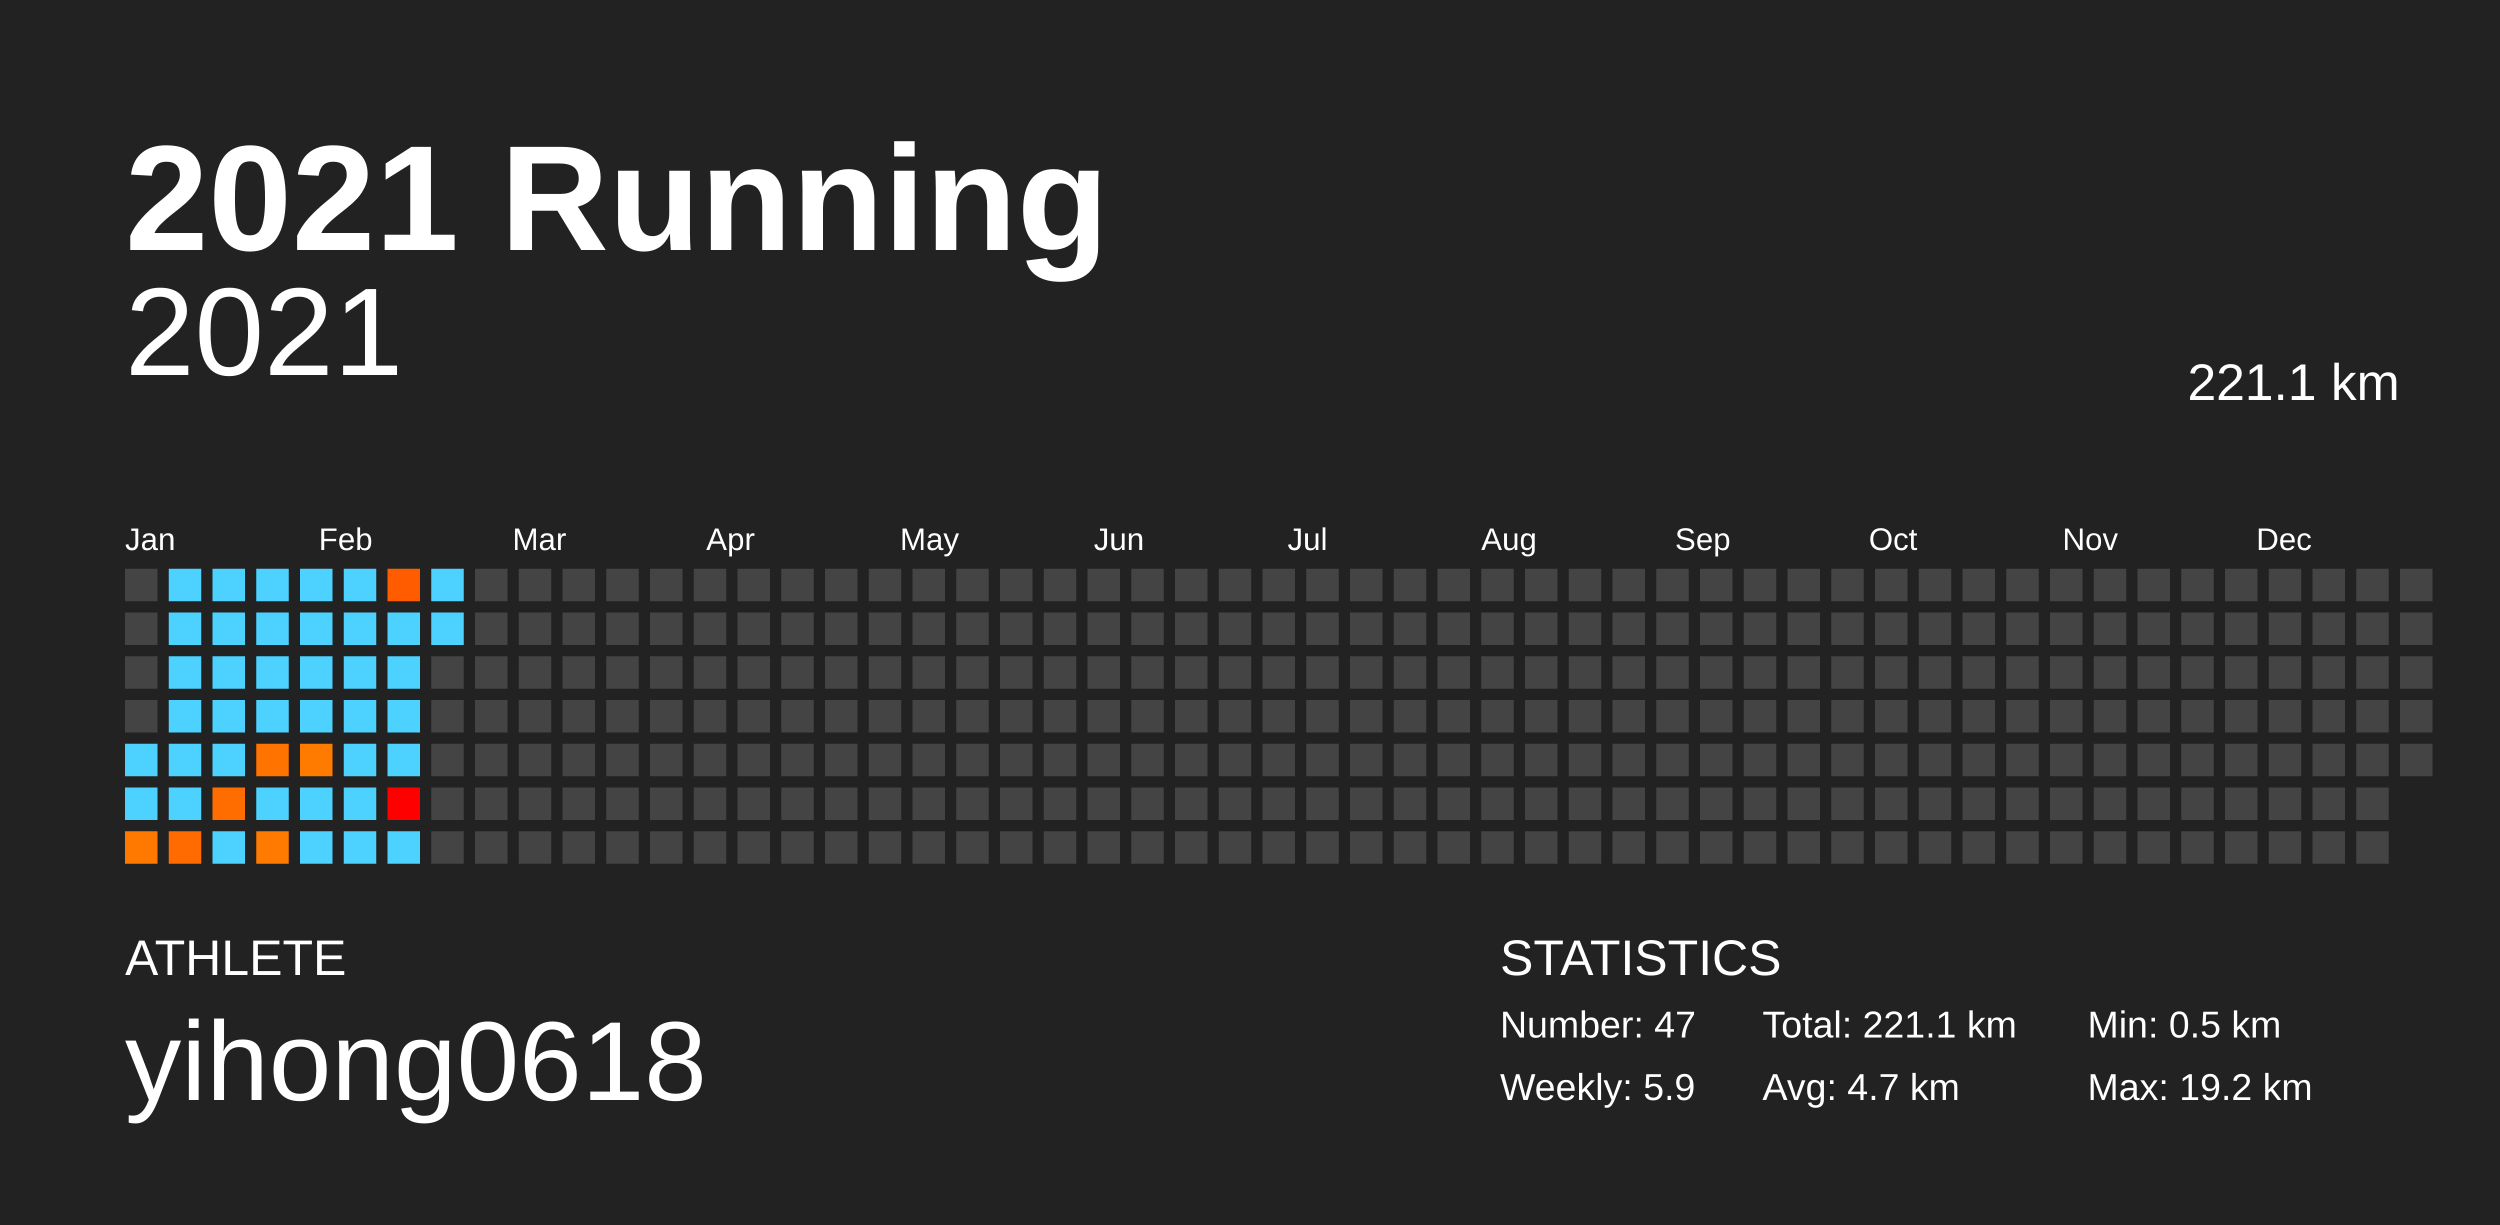
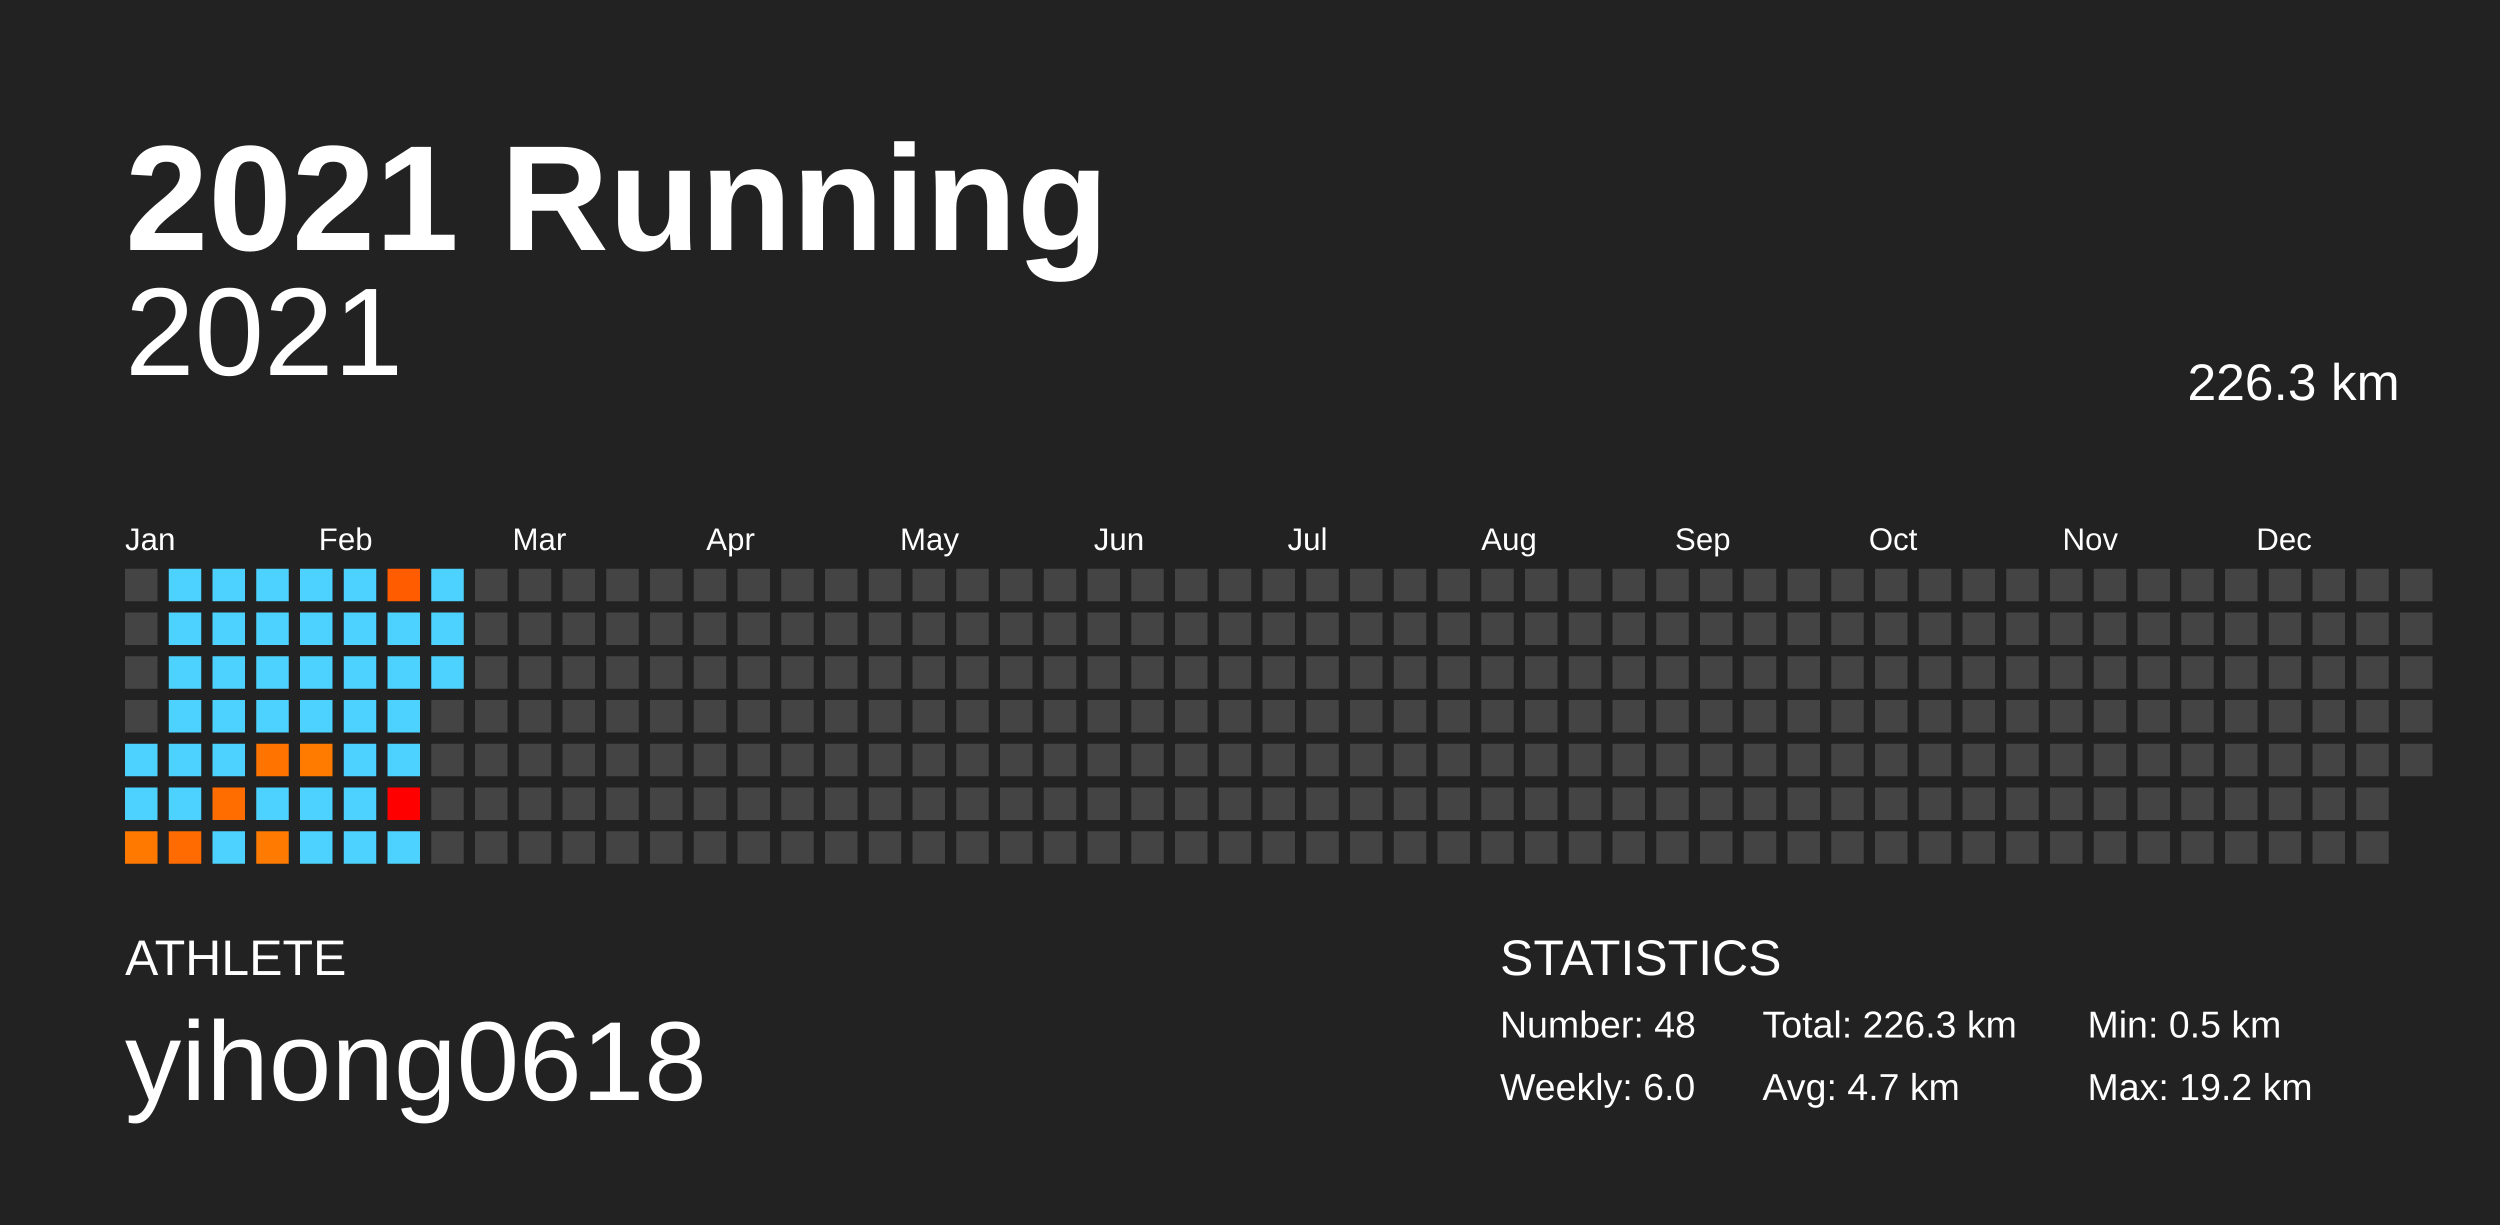
<svg xmlns="http://www.w3.org/2000/svg" baseProfile="full" height="98mm" version="1.1" viewBox="0,0,200,98" width="200mm">
  <defs />
  <rect fill="#222222" height="98" width="200" x="0" y="0" />
  <text fill="#FFFFFF" style="font-size:12px; font-family:Arial; font-weight:bold;" x="10" y="20">2021 Running</text>
  <text fill="#FFFFFF" style="font-size:4px; font-family:Arial" x="10" y="78">ATHLETE</text>
  <text fill="#FFFFFF" style="font-size:9px; font-family:Arial" x="10" y="88">yihong0618</text>
  <text fill="#FFFFFF" style="font-size:4px; font-family:Arial" x="120" y="78">STATISTICS</text>
-   <text fill="#FFFFFF" style="font-size:3px; font-family:Arial" x="120" y="83">Number: 47</text>
-   <text fill="#FFFFFF" style="font-size:3px; font-family:Arial" x="120" y="88">Weekly: 5.9</text>
-   <text fill="#FFFFFF" style="font-size:3px; font-family:Arial" x="141" y="83">Total: 221.1 km</text>
+   <text fill="#FFFFFF" style="font-size:3px; font-family:Arial" x="120" y="83">Number: 48</text>
+   <text fill="#FFFFFF" style="font-size:3px; font-family:Arial" x="120" y="88">Weekly: 6.0</text>
+   <text fill="#FFFFFF" style="font-size:3px; font-family:Arial" x="141" y="83">Total: 226.3 km</text>
  <text fill="#FFFFFF" style="font-size:3px; font-family:Arial" x="141" y="88">Avg: 4.7 km</text>
  <text fill="#FFFFFF" style="font-size:3px; font-family:Arial" x="167" y="83">Min: 0.5 km</text>
  <text fill="#FFFFFF" style="font-size:3px; font-family:Arial" x="167" y="88">Max: 19.2 km</text>
  <text alignment-baseline="hanging" fill="#FFFFFF" style="font-size:10.0px; font-family:Arial;" x="10" y="30">2021</text>
-   <text alignment-baseline="hanging" fill="#FFFFFF" style="font-size:4.125px; font-family:Arial;" x="175" y="32">221.1 km</text>
+   <text alignment-baseline="hanging" fill="#FFFFFF" style="font-size:4.125px; font-family:Arial;" x="175" y="32">226.3 km</text>
  <text fill="#FFFFFF" style="font-size:2.5px; font-family:Arial" x="10.0" y="44">Jan</text>
  <text fill="#FFFFFF" style="font-size:2.5px; font-family:Arial" x="25.5" y="44">Feb</text>
  <text fill="#FFFFFF" style="font-size:2.5px; font-family:Arial" x="41.0" y="44">Mar</text>
  <text fill="#FFFFFF" style="font-size:2.5px; font-family:Arial" x="56.5" y="44">Apr</text>
  <text fill="#FFFFFF" style="font-size:2.5px; font-family:Arial" x="72.0" y="44">May</text>
  <text fill="#FFFFFF" style="font-size:2.5px; font-family:Arial" x="87.5" y="44">Jun</text>
  <text fill="#FFFFFF" style="font-size:2.5px; font-family:Arial" x="103.0" y="44">Jul</text>
  <text fill="#FFFFFF" style="font-size:2.5px; font-family:Arial" x="118.5" y="44">Aug</text>
  <text fill="#FFFFFF" style="font-size:2.5px; font-family:Arial" x="134.0" y="44">Sep</text>
  <text fill="#FFFFFF" style="font-size:2.5px; font-family:Arial" x="149.5" y="44">Oct</text>
  <text fill="#FFFFFF" style="font-size:2.5px; font-family:Arial" x="165.0" y="44">Nov</text>
  <text fill="#FFFFFF" style="font-size:2.5px; font-family:Arial" x="180.5" y="44">Dec</text>
  <rect fill="#444444" height="2.6" width="2.6" x="10.0" y="45.5" />
  <rect fill="#444444" height="2.6" width="2.6" x="10.0" y="49.0" />
  <rect fill="#444444" height="2.6" width="2.6" x="10.0" y="52.5" />
  <rect fill="#444444" height="2.6" width="2.6" x="10.0" y="56.0" />
  <rect fill="#4dd2ff" height="2.6" width="2.6" x="10.0" y="59.5" />
  <rect fill="#4dd2ff" height="2.6" width="2.6" x="10.0" y="63.0" />
  <rect fill="#ff7900" height="2.6" width="2.6" x="10.0" y="66.5" />
  <rect fill="#4dd2ff" height="2.6" width="2.6" x="13.5" y="45.5" />
  <rect fill="#4dd2ff" height="2.6" width="2.6" x="13.5" y="49.0" />
  <rect fill="#4dd2ff" height="2.6" width="2.6" x="13.5" y="52.5" />
  <rect fill="#4dd2ff" height="2.6" width="2.6" x="13.5" y="56.0" />
  <rect fill="#4dd2ff" height="2.6" width="2.6" x="13.5" y="59.5" />
  <rect fill="#4dd2ff" height="2.6" width="2.6" x="13.5" y="63.0" />
  <rect fill="#ff6b00" height="2.6" width="2.6" x="13.5" y="66.5" />
  <rect fill="#4dd2ff" height="2.6" width="2.6" x="17.0" y="45.5" />
  <rect fill="#4dd2ff" height="2.6" width="2.6" x="17.0" y="49.0" />
  <rect fill="#4dd2ff" height="2.6" width="2.6" x="17.0" y="52.5" />
  <rect fill="#4dd2ff" height="2.6" width="2.6" x="17.0" y="56.0" />
  <rect fill="#4dd2ff" height="2.6" width="2.6" x="17.0" y="59.5" />
  <rect fill="#ff6d00" height="2.6" width="2.6" x="17.0" y="63.0" />
  <rect fill="#4dd2ff" height="2.6" width="2.6" x="17.0" y="66.5" />
  <rect fill="#4dd2ff" height="2.6" width="2.6" x="20.5" y="45.5" />
  <rect fill="#4dd2ff" height="2.6" width="2.6" x="20.5" y="49.0" />
  <rect fill="#4dd2ff" height="2.6" width="2.6" x="20.5" y="52.5" />
  <rect fill="#4dd2ff" height="2.6" width="2.6" x="20.5" y="56.0" />
  <rect fill="#ff7300" height="2.6" width="2.6" x="20.5" y="59.5" />
  <rect fill="#4dd2ff" height="2.6" width="2.6" x="20.5" y="63.0" />
  <rect fill="#ff7a00" height="2.6" width="2.6" x="20.5" y="66.5" />
  <rect fill="#4dd2ff" height="2.6" width="2.6" x="24.0" y="45.5" />
  <rect fill="#4dd2ff" height="2.6" width="2.6" x="24.0" y="49.0" />
  <rect fill="#4dd2ff" height="2.6" width="2.6" x="24.0" y="52.5" />
  <rect fill="#4dd2ff" height="2.6" width="2.6" x="24.0" y="56.0" />
  <rect fill="#ff7b00" height="2.6" width="2.6" x="24.0" y="59.5" />
  <rect fill="#4dd2ff" height="2.6" width="2.6" x="24.0" y="63.0" />
  <rect fill="#4dd2ff" height="2.6" width="2.6" x="24.0" y="66.5" />
  <rect fill="#4dd2ff" height="2.6" width="2.6" x="27.5" y="45.5" />
  <rect fill="#4dd2ff" height="2.6" width="2.6" x="27.5" y="49.0" />
  <rect fill="#4dd2ff" height="2.6" width="2.6" x="27.5" y="52.5" />
  <rect fill="#4dd2ff" height="2.6" width="2.6" x="27.5" y="56.0" />
  <rect fill="#4dd2ff" height="2.6" width="2.6" x="27.5" y="59.5" />
  <rect fill="#4dd2ff" height="2.6" width="2.6" x="27.5" y="63.0" />
  <rect fill="#4dd2ff" height="2.6" width="2.6" x="27.5" y="66.5" />
  <rect fill="#ff5c00" height="2.6" width="2.6" x="31.0" y="45.5" />
  <rect fill="#4dd2ff" height="2.6" width="2.6" x="31.0" y="49.0" />
  <rect fill="#4dd2ff" height="2.6" width="2.6" x="31.0" y="52.5" />
  <rect fill="#4dd2ff" height="2.6" width="2.6" x="31.0" y="56.0" />
  <rect fill="#4dd2ff" height="2.6" width="2.6" x="31.0" y="59.5" />
  <rect fill="#ff0000" height="2.6" width="2.6" x="31.0" y="63.0" />
  <rect fill="#4dd2ff" height="2.6" width="2.6" x="31.0" y="66.5" />
  <rect fill="#4dd2ff" height="2.6" width="2.6" x="34.5" y="45.5" />
  <rect fill="#4dd2ff" height="2.6" width="2.6" x="34.5" y="49.0" />
-   <rect fill="#444444" height="2.6" width="2.6" x="34.5" y="52.5" />
+   <rect fill="#4dd2ff" height="2.6" width="2.6" x="34.5" y="52.5" />
  <rect fill="#444444" height="2.6" width="2.6" x="34.5" y="56.0" />
  <rect fill="#444444" height="2.6" width="2.6" x="34.5" y="59.5" />
  <rect fill="#444444" height="2.6" width="2.6" x="34.5" y="63.0" />
  <rect fill="#444444" height="2.6" width="2.6" x="34.5" y="66.5" />
  <rect fill="#444444" height="2.6" width="2.6" x="38.0" y="45.5" />
  <rect fill="#444444" height="2.6" width="2.6" x="38.0" y="49.0" />
  <rect fill="#444444" height="2.6" width="2.6" x="38.0" y="52.5" />
  <rect fill="#444444" height="2.6" width="2.6" x="38.0" y="56.0" />
  <rect fill="#444444" height="2.6" width="2.6" x="38.0" y="59.5" />
  <rect fill="#444444" height="2.6" width="2.6" x="38.0" y="63.0" />
  <rect fill="#444444" height="2.6" width="2.6" x="38.0" y="66.5" />
  <rect fill="#444444" height="2.6" width="2.6" x="41.5" y="45.5" />
  <rect fill="#444444" height="2.6" width="2.6" x="41.5" y="49.0" />
  <rect fill="#444444" height="2.6" width="2.6" x="41.5" y="52.5" />
  <rect fill="#444444" height="2.6" width="2.6" x="41.5" y="56.0" />
  <rect fill="#444444" height="2.6" width="2.6" x="41.5" y="59.5" />
  <rect fill="#444444" height="2.6" width="2.6" x="41.5" y="63.0" />
  <rect fill="#444444" height="2.6" width="2.6" x="41.5" y="66.5" />
  <rect fill="#444444" height="2.6" width="2.6" x="45.0" y="45.5" />
  <rect fill="#444444" height="2.6" width="2.6" x="45.0" y="49.0" />
  <rect fill="#444444" height="2.6" width="2.6" x="45.0" y="52.5" />
  <rect fill="#444444" height="2.6" width="2.6" x="45.0" y="56.0" />
  <rect fill="#444444" height="2.6" width="2.6" x="45.0" y="59.5" />
  <rect fill="#444444" height="2.6" width="2.6" x="45.0" y="63.0" />
  <rect fill="#444444" height="2.6" width="2.6" x="45.0" y="66.5" />
  <rect fill="#444444" height="2.6" width="2.6" x="48.5" y="45.5" />
  <rect fill="#444444" height="2.6" width="2.6" x="48.5" y="49.0" />
  <rect fill="#444444" height="2.6" width="2.6" x="48.5" y="52.5" />
  <rect fill="#444444" height="2.6" width="2.6" x="48.5" y="56.0" />
  <rect fill="#444444" height="2.6" width="2.6" x="48.5" y="59.5" />
  <rect fill="#444444" height="2.6" width="2.6" x="48.5" y="63.0" />
  <rect fill="#444444" height="2.6" width="2.6" x="48.5" y="66.5" />
  <rect fill="#444444" height="2.6" width="2.6" x="52.0" y="45.5" />
  <rect fill="#444444" height="2.6" width="2.6" x="52.0" y="49.0" />
  <rect fill="#444444" height="2.6" width="2.6" x="52.0" y="52.5" />
  <rect fill="#444444" height="2.6" width="2.6" x="52.0" y="56.0" />
  <rect fill="#444444" height="2.6" width="2.6" x="52.0" y="59.5" />
  <rect fill="#444444" height="2.6" width="2.6" x="52.0" y="63.0" />
  <rect fill="#444444" height="2.6" width="2.6" x="52.0" y="66.5" />
  <rect fill="#444444" height="2.6" width="2.6" x="55.5" y="45.5" />
  <rect fill="#444444" height="2.6" width="2.6" x="55.5" y="49.0" />
  <rect fill="#444444" height="2.6" width="2.6" x="55.5" y="52.5" />
  <rect fill="#444444" height="2.6" width="2.6" x="55.5" y="56.0" />
  <rect fill="#444444" height="2.6" width="2.6" x="55.5" y="59.5" />
  <rect fill="#444444" height="2.6" width="2.6" x="55.5" y="63.0" />
  <rect fill="#444444" height="2.6" width="2.6" x="55.5" y="66.5" />
  <rect fill="#444444" height="2.6" width="2.6" x="59.0" y="45.5" />
  <rect fill="#444444" height="2.6" width="2.6" x="59.0" y="49.0" />
  <rect fill="#444444" height="2.6" width="2.6" x="59.0" y="52.5" />
  <rect fill="#444444" height="2.6" width="2.6" x="59.0" y="56.0" />
  <rect fill="#444444" height="2.6" width="2.6" x="59.0" y="59.5" />
  <rect fill="#444444" height="2.6" width="2.6" x="59.0" y="63.0" />
  <rect fill="#444444" height="2.6" width="2.6" x="59.0" y="66.5" />
  <rect fill="#444444" height="2.6" width="2.6" x="62.5" y="45.5" />
  <rect fill="#444444" height="2.6" width="2.6" x="62.5" y="49.0" />
  <rect fill="#444444" height="2.6" width="2.6" x="62.5" y="52.5" />
  <rect fill="#444444" height="2.6" width="2.6" x="62.5" y="56.0" />
  <rect fill="#444444" height="2.6" width="2.6" x="62.5" y="59.5" />
  <rect fill="#444444" height="2.6" width="2.6" x="62.5" y="63.0" />
  <rect fill="#444444" height="2.6" width="2.6" x="62.5" y="66.5" />
  <rect fill="#444444" height="2.6" width="2.6" x="66.0" y="45.5" />
  <rect fill="#444444" height="2.6" width="2.6" x="66.0" y="49.0" />
  <rect fill="#444444" height="2.6" width="2.6" x="66.0" y="52.5" />
  <rect fill="#444444" height="2.6" width="2.6" x="66.0" y="56.0" />
  <rect fill="#444444" height="2.6" width="2.6" x="66.0" y="59.5" />
  <rect fill="#444444" height="2.6" width="2.6" x="66.0" y="63.0" />
  <rect fill="#444444" height="2.6" width="2.6" x="66.0" y="66.5" />
  <rect fill="#444444" height="2.6" width="2.6" x="69.5" y="45.5" />
  <rect fill="#444444" height="2.6" width="2.6" x="69.5" y="49.0" />
  <rect fill="#444444" height="2.6" width="2.6" x="69.5" y="52.5" />
  <rect fill="#444444" height="2.6" width="2.6" x="69.5" y="56.0" />
  <rect fill="#444444" height="2.6" width="2.6" x="69.5" y="59.5" />
  <rect fill="#444444" height="2.6" width="2.6" x="69.5" y="63.0" />
  <rect fill="#444444" height="2.6" width="2.6" x="69.5" y="66.5" />
  <rect fill="#444444" height="2.6" width="2.6" x="73.0" y="45.5" />
  <rect fill="#444444" height="2.6" width="2.6" x="73.0" y="49.0" />
  <rect fill="#444444" height="2.6" width="2.6" x="73.0" y="52.5" />
  <rect fill="#444444" height="2.6" width="2.6" x="73.0" y="56.0" />
  <rect fill="#444444" height="2.6" width="2.6" x="73.0" y="59.5" />
  <rect fill="#444444" height="2.6" width="2.6" x="73.0" y="63.0" />
  <rect fill="#444444" height="2.6" width="2.6" x="73.0" y="66.5" />
  <rect fill="#444444" height="2.6" width="2.6" x="76.5" y="45.5" />
  <rect fill="#444444" height="2.6" width="2.6" x="76.5" y="49.0" />
  <rect fill="#444444" height="2.6" width="2.6" x="76.5" y="52.5" />
  <rect fill="#444444" height="2.6" width="2.6" x="76.5" y="56.0" />
  <rect fill="#444444" height="2.6" width="2.6" x="76.5" y="59.5" />
  <rect fill="#444444" height="2.6" width="2.6" x="76.5" y="63.0" />
  <rect fill="#444444" height="2.6" width="2.6" x="76.5" y="66.5" />
  <rect fill="#444444" height="2.6" width="2.6" x="80.0" y="45.5" />
  <rect fill="#444444" height="2.6" width="2.6" x="80.0" y="49.0" />
  <rect fill="#444444" height="2.6" width="2.6" x="80.0" y="52.5" />
  <rect fill="#444444" height="2.6" width="2.6" x="80.0" y="56.0" />
  <rect fill="#444444" height="2.6" width="2.6" x="80.0" y="59.5" />
  <rect fill="#444444" height="2.6" width="2.6" x="80.0" y="63.0" />
  <rect fill="#444444" height="2.6" width="2.6" x="80.0" y="66.5" />
  <rect fill="#444444" height="2.6" width="2.6" x="83.5" y="45.5" />
  <rect fill="#444444" height="2.6" width="2.6" x="83.5" y="49.0" />
  <rect fill="#444444" height="2.6" width="2.6" x="83.5" y="52.5" />
  <rect fill="#444444" height="2.6" width="2.6" x="83.5" y="56.0" />
  <rect fill="#444444" height="2.6" width="2.6" x="83.5" y="59.5" />
  <rect fill="#444444" height="2.6" width="2.6" x="83.5" y="63.0" />
  <rect fill="#444444" height="2.6" width="2.6" x="83.5" y="66.5" />
  <rect fill="#444444" height="2.6" width="2.6" x="87.0" y="45.5" />
  <rect fill="#444444" height="2.6" width="2.6" x="87.0" y="49.0" />
  <rect fill="#444444" height="2.6" width="2.6" x="87.0" y="52.5" />
  <rect fill="#444444" height="2.6" width="2.6" x="87.0" y="56.0" />
  <rect fill="#444444" height="2.6" width="2.6" x="87.0" y="59.5" />
  <rect fill="#444444" height="2.6" width="2.6" x="87.0" y="63.0" />
  <rect fill="#444444" height="2.6" width="2.6" x="87.0" y="66.5" />
  <rect fill="#444444" height="2.6" width="2.6" x="90.5" y="45.5" />
  <rect fill="#444444" height="2.6" width="2.6" x="90.5" y="49.0" />
  <rect fill="#444444" height="2.6" width="2.6" x="90.5" y="52.5" />
  <rect fill="#444444" height="2.6" width="2.6" x="90.5" y="56.0" />
  <rect fill="#444444" height="2.6" width="2.6" x="90.5" y="59.5" />
  <rect fill="#444444" height="2.6" width="2.6" x="90.5" y="63.0" />
  <rect fill="#444444" height="2.6" width="2.6" x="90.5" y="66.5" />
  <rect fill="#444444" height="2.6" width="2.6" x="94.0" y="45.5" />
  <rect fill="#444444" height="2.6" width="2.6" x="94.0" y="49.0" />
  <rect fill="#444444" height="2.6" width="2.6" x="94.0" y="52.5" />
  <rect fill="#444444" height="2.6" width="2.6" x="94.0" y="56.0" />
  <rect fill="#444444" height="2.6" width="2.6" x="94.0" y="59.5" />
  <rect fill="#444444" height="2.6" width="2.6" x="94.0" y="63.0" />
  <rect fill="#444444" height="2.6" width="2.6" x="94.0" y="66.5" />
  <rect fill="#444444" height="2.6" width="2.6" x="97.5" y="45.5" />
  <rect fill="#444444" height="2.6" width="2.6" x="97.5" y="49.0" />
  <rect fill="#444444" height="2.6" width="2.6" x="97.5" y="52.5" />
  <rect fill="#444444" height="2.6" width="2.6" x="97.5" y="56.0" />
  <rect fill="#444444" height="2.6" width="2.6" x="97.5" y="59.5" />
  <rect fill="#444444" height="2.6" width="2.6" x="97.5" y="63.0" />
  <rect fill="#444444" height="2.6" width="2.6" x="97.5" y="66.5" />
  <rect fill="#444444" height="2.6" width="2.6" x="101.0" y="45.5" />
  <rect fill="#444444" height="2.6" width="2.6" x="101.0" y="49.0" />
  <rect fill="#444444" height="2.6" width="2.6" x="101.0" y="52.5" />
  <rect fill="#444444" height="2.6" width="2.6" x="101.0" y="56.0" />
  <rect fill="#444444" height="2.6" width="2.6" x="101.0" y="59.5" />
  <rect fill="#444444" height="2.6" width="2.6" x="101.0" y="63.0" />
  <rect fill="#444444" height="2.6" width="2.6" x="101.0" y="66.5" />
  <rect fill="#444444" height="2.6" width="2.6" x="104.5" y="45.5" />
  <rect fill="#444444" height="2.6" width="2.6" x="104.5" y="49.0" />
  <rect fill="#444444" height="2.6" width="2.6" x="104.5" y="52.5" />
  <rect fill="#444444" height="2.6" width="2.6" x="104.5" y="56.0" />
  <rect fill="#444444" height="2.6" width="2.6" x="104.5" y="59.5" />
  <rect fill="#444444" height="2.6" width="2.6" x="104.5" y="63.0" />
  <rect fill="#444444" height="2.6" width="2.6" x="104.5" y="66.5" />
  <rect fill="#444444" height="2.6" width="2.6" x="108.0" y="45.5" />
  <rect fill="#444444" height="2.6" width="2.6" x="108.0" y="49.0" />
  <rect fill="#444444" height="2.6" width="2.6" x="108.0" y="52.5" />
  <rect fill="#444444" height="2.6" width="2.6" x="108.0" y="56.0" />
  <rect fill="#444444" height="2.6" width="2.6" x="108.0" y="59.5" />
  <rect fill="#444444" height="2.6" width="2.6" x="108.0" y="63.0" />
  <rect fill="#444444" height="2.6" width="2.6" x="108.0" y="66.5" />
  <rect fill="#444444" height="2.6" width="2.6" x="111.5" y="45.5" />
  <rect fill="#444444" height="2.6" width="2.6" x="111.5" y="49.0" />
  <rect fill="#444444" height="2.6" width="2.6" x="111.5" y="52.5" />
  <rect fill="#444444" height="2.6" width="2.6" x="111.5" y="56.0" />
  <rect fill="#444444" height="2.6" width="2.6" x="111.5" y="59.5" />
  <rect fill="#444444" height="2.6" width="2.6" x="111.5" y="63.0" />
  <rect fill="#444444" height="2.6" width="2.6" x="111.5" y="66.5" />
  <rect fill="#444444" height="2.6" width="2.6" x="115.0" y="45.5" />
  <rect fill="#444444" height="2.6" width="2.6" x="115.0" y="49.0" />
  <rect fill="#444444" height="2.6" width="2.6" x="115.0" y="52.5" />
  <rect fill="#444444" height="2.6" width="2.6" x="115.0" y="56.0" />
  <rect fill="#444444" height="2.6" width="2.6" x="115.0" y="59.5" />
  <rect fill="#444444" height="2.6" width="2.6" x="115.0" y="63.0" />
  <rect fill="#444444" height="2.6" width="2.6" x="115.0" y="66.5" />
  <rect fill="#444444" height="2.6" width="2.6" x="118.5" y="45.5" />
  <rect fill="#444444" height="2.6" width="2.6" x="118.5" y="49.0" />
  <rect fill="#444444" height="2.6" width="2.6" x="118.5" y="52.5" />
  <rect fill="#444444" height="2.6" width="2.6" x="118.5" y="56.0" />
  <rect fill="#444444" height="2.6" width="2.6" x="118.5" y="59.5" />
  <rect fill="#444444" height="2.6" width="2.6" x="118.5" y="63.0" />
  <rect fill="#444444" height="2.6" width="2.6" x="118.5" y="66.5" />
  <rect fill="#444444" height="2.6" width="2.6" x="122.0" y="45.5" />
  <rect fill="#444444" height="2.6" width="2.6" x="122.0" y="49.0" />
  <rect fill="#444444" height="2.6" width="2.6" x="122.0" y="52.5" />
  <rect fill="#444444" height="2.6" width="2.6" x="122.0" y="56.0" />
  <rect fill="#444444" height="2.6" width="2.6" x="122.0" y="59.5" />
  <rect fill="#444444" height="2.6" width="2.6" x="122.0" y="63.0" />
  <rect fill="#444444" height="2.6" width="2.6" x="122.0" y="66.5" />
  <rect fill="#444444" height="2.6" width="2.6" x="125.5" y="45.5" />
  <rect fill="#444444" height="2.6" width="2.6" x="125.5" y="49.0" />
  <rect fill="#444444" height="2.6" width="2.6" x="125.5" y="52.5" />
  <rect fill="#444444" height="2.6" width="2.6" x="125.5" y="56.0" />
  <rect fill="#444444" height="2.6" width="2.6" x="125.5" y="59.5" />
  <rect fill="#444444" height="2.6" width="2.6" x="125.5" y="63.0" />
  <rect fill="#444444" height="2.6" width="2.6" x="125.5" y="66.5" />
  <rect fill="#444444" height="2.6" width="2.6" x="129.0" y="45.5" />
  <rect fill="#444444" height="2.6" width="2.6" x="129.0" y="49.0" />
  <rect fill="#444444" height="2.6" width="2.6" x="129.0" y="52.5" />
  <rect fill="#444444" height="2.6" width="2.6" x="129.0" y="56.0" />
  <rect fill="#444444" height="2.6" width="2.6" x="129.0" y="59.5" />
  <rect fill="#444444" height="2.6" width="2.6" x="129.0" y="63.0" />
  <rect fill="#444444" height="2.6" width="2.6" x="129.0" y="66.5" />
  <rect fill="#444444" height="2.6" width="2.6" x="132.5" y="45.5" />
  <rect fill="#444444" height="2.6" width="2.6" x="132.5" y="49.0" />
  <rect fill="#444444" height="2.6" width="2.6" x="132.5" y="52.5" />
  <rect fill="#444444" height="2.6" width="2.6" x="132.5" y="56.0" />
  <rect fill="#444444" height="2.6" width="2.6" x="132.5" y="59.5" />
  <rect fill="#444444" height="2.6" width="2.6" x="132.5" y="63.0" />
  <rect fill="#444444" height="2.6" width="2.6" x="132.5" y="66.5" />
  <rect fill="#444444" height="2.6" width="2.6" x="136.0" y="45.5" />
  <rect fill="#444444" height="2.6" width="2.6" x="136.0" y="49.0" />
  <rect fill="#444444" height="2.6" width="2.6" x="136.0" y="52.5" />
  <rect fill="#444444" height="2.6" width="2.6" x="136.0" y="56.0" />
  <rect fill="#444444" height="2.6" width="2.6" x="136.0" y="59.5" />
  <rect fill="#444444" height="2.6" width="2.6" x="136.0" y="63.0" />
  <rect fill="#444444" height="2.6" width="2.6" x="136.0" y="66.5" />
  <rect fill="#444444" height="2.6" width="2.6" x="139.5" y="45.5" />
  <rect fill="#444444" height="2.6" width="2.6" x="139.5" y="49.0" />
  <rect fill="#444444" height="2.6" width="2.6" x="139.5" y="52.5" />
  <rect fill="#444444" height="2.6" width="2.6" x="139.5" y="56.0" />
  <rect fill="#444444" height="2.6" width="2.6" x="139.5" y="59.5" />
  <rect fill="#444444" height="2.6" width="2.6" x="139.5" y="63.0" />
  <rect fill="#444444" height="2.6" width="2.6" x="139.5" y="66.5" />
  <rect fill="#444444" height="2.6" width="2.6" x="143.0" y="45.5" />
  <rect fill="#444444" height="2.6" width="2.6" x="143.0" y="49.0" />
  <rect fill="#444444" height="2.6" width="2.6" x="143.0" y="52.5" />
  <rect fill="#444444" height="2.6" width="2.6" x="143.0" y="56.0" />
  <rect fill="#444444" height="2.6" width="2.6" x="143.0" y="59.5" />
  <rect fill="#444444" height="2.6" width="2.6" x="143.0" y="63.0" />
  <rect fill="#444444" height="2.6" width="2.6" x="143.0" y="66.5" />
  <rect fill="#444444" height="2.6" width="2.6" x="146.5" y="45.5" />
  <rect fill="#444444" height="2.6" width="2.6" x="146.5" y="49.0" />
  <rect fill="#444444" height="2.6" width="2.6" x="146.5" y="52.5" />
  <rect fill="#444444" height="2.6" width="2.6" x="146.5" y="56.0" />
  <rect fill="#444444" height="2.6" width="2.6" x="146.5" y="59.5" />
  <rect fill="#444444" height="2.6" width="2.6" x="146.5" y="63.0" />
  <rect fill="#444444" height="2.6" width="2.6" x="146.5" y="66.5" />
  <rect fill="#444444" height="2.6" width="2.6" x="150.0" y="45.5" />
  <rect fill="#444444" height="2.6" width="2.6" x="150.0" y="49.0" />
  <rect fill="#444444" height="2.6" width="2.6" x="150.0" y="52.5" />
  <rect fill="#444444" height="2.6" width="2.6" x="150.0" y="56.0" />
  <rect fill="#444444" height="2.6" width="2.6" x="150.0" y="59.5" />
  <rect fill="#444444" height="2.6" width="2.6" x="150.0" y="63.0" />
  <rect fill="#444444" height="2.6" width="2.6" x="150.0" y="66.5" />
  <rect fill="#444444" height="2.6" width="2.6" x="153.5" y="45.5" />
  <rect fill="#444444" height="2.6" width="2.6" x="153.5" y="49.0" />
  <rect fill="#444444" height="2.6" width="2.6" x="153.5" y="52.5" />
  <rect fill="#444444" height="2.6" width="2.6" x="153.5" y="56.0" />
  <rect fill="#444444" height="2.6" width="2.6" x="153.5" y="59.5" />
  <rect fill="#444444" height="2.6" width="2.6" x="153.5" y="63.0" />
  <rect fill="#444444" height="2.6" width="2.6" x="153.5" y="66.5" />
  <rect fill="#444444" height="2.6" width="2.6" x="157.0" y="45.5" />
  <rect fill="#444444" height="2.6" width="2.6" x="157.0" y="49.0" />
  <rect fill="#444444" height="2.6" width="2.6" x="157.0" y="52.5" />
  <rect fill="#444444" height="2.6" width="2.6" x="157.0" y="56.0" />
  <rect fill="#444444" height="2.6" width="2.6" x="157.0" y="59.5" />
  <rect fill="#444444" height="2.6" width="2.6" x="157.0" y="63.0" />
  <rect fill="#444444" height="2.6" width="2.6" x="157.0" y="66.5" />
  <rect fill="#444444" height="2.6" width="2.6" x="160.5" y="45.5" />
  <rect fill="#444444" height="2.6" width="2.6" x="160.5" y="49.0" />
  <rect fill="#444444" height="2.6" width="2.6" x="160.5" y="52.5" />
  <rect fill="#444444" height="2.6" width="2.6" x="160.5" y="56.0" />
  <rect fill="#444444" height="2.6" width="2.6" x="160.5" y="59.5" />
  <rect fill="#444444" height="2.6" width="2.6" x="160.5" y="63.0" />
  <rect fill="#444444" height="2.6" width="2.6" x="160.5" y="66.5" />
  <rect fill="#444444" height="2.6" width="2.6" x="164.0" y="45.5" />
  <rect fill="#444444" height="2.6" width="2.6" x="164.0" y="49.0" />
  <rect fill="#444444" height="2.6" width="2.6" x="164.0" y="52.5" />
  <rect fill="#444444" height="2.6" width="2.6" x="164.0" y="56.0" />
  <rect fill="#444444" height="2.6" width="2.6" x="164.0" y="59.5" />
  <rect fill="#444444" height="2.6" width="2.6" x="164.0" y="63.0" />
  <rect fill="#444444" height="2.6" width="2.6" x="164.0" y="66.5" />
  <rect fill="#444444" height="2.6" width="2.6" x="167.5" y="45.5" />
  <rect fill="#444444" height="2.6" width="2.6" x="167.5" y="49.0" />
  <rect fill="#444444" height="2.6" width="2.6" x="167.5" y="52.5" />
  <rect fill="#444444" height="2.6" width="2.6" x="167.5" y="56.0" />
  <rect fill="#444444" height="2.6" width="2.6" x="167.5" y="59.5" />
  <rect fill="#444444" height="2.6" width="2.6" x="167.5" y="63.0" />
  <rect fill="#444444" height="2.6" width="2.6" x="167.5" y="66.5" />
  <rect fill="#444444" height="2.6" width="2.6" x="171.0" y="45.5" />
  <rect fill="#444444" height="2.6" width="2.6" x="171.0" y="49.0" />
  <rect fill="#444444" height="2.6" width="2.6" x="171.0" y="52.5" />
  <rect fill="#444444" height="2.6" width="2.6" x="171.0" y="56.0" />
  <rect fill="#444444" height="2.6" width="2.6" x="171.0" y="59.5" />
  <rect fill="#444444" height="2.6" width="2.6" x="171.0" y="63.0" />
  <rect fill="#444444" height="2.6" width="2.6" x="171.0" y="66.5" />
  <rect fill="#444444" height="2.6" width="2.6" x="174.5" y="45.5" />
  <rect fill="#444444" height="2.6" width="2.6" x="174.5" y="49.0" />
  <rect fill="#444444" height="2.6" width="2.6" x="174.5" y="52.5" />
  <rect fill="#444444" height="2.6" width="2.6" x="174.5" y="56.0" />
  <rect fill="#444444" height="2.6" width="2.6" x="174.5" y="59.5" />
  <rect fill="#444444" height="2.6" width="2.6" x="174.5" y="63.0" />
  <rect fill="#444444" height="2.6" width="2.6" x="174.5" y="66.5" />
  <rect fill="#444444" height="2.6" width="2.6" x="178.0" y="45.5" />
  <rect fill="#444444" height="2.6" width="2.6" x="178.0" y="49.0" />
  <rect fill="#444444" height="2.6" width="2.6" x="178.0" y="52.5" />
  <rect fill="#444444" height="2.6" width="2.6" x="178.0" y="56.0" />
  <rect fill="#444444" height="2.6" width="2.6" x="178.0" y="59.5" />
  <rect fill="#444444" height="2.6" width="2.6" x="178.0" y="63.0" />
  <rect fill="#444444" height="2.6" width="2.6" x="178.0" y="66.5" />
  <rect fill="#444444" height="2.6" width="2.6" x="181.5" y="45.5" />
  <rect fill="#444444" height="2.6" width="2.6" x="181.5" y="49.0" />
  <rect fill="#444444" height="2.6" width="2.6" x="181.5" y="52.5" />
  <rect fill="#444444" height="2.6" width="2.6" x="181.5" y="56.0" />
  <rect fill="#444444" height="2.6" width="2.6" x="181.5" y="59.5" />
  <rect fill="#444444" height="2.6" width="2.6" x="181.5" y="63.0" />
  <rect fill="#444444" height="2.6" width="2.6" x="181.5" y="66.5" />
  <rect fill="#444444" height="2.6" width="2.6" x="185.0" y="45.5" />
  <rect fill="#444444" height="2.6" width="2.6" x="185.0" y="49.0" />
  <rect fill="#444444" height="2.6" width="2.6" x="185.0" y="52.5" />
  <rect fill="#444444" height="2.6" width="2.6" x="185.0" y="56.0" />
  <rect fill="#444444" height="2.6" width="2.6" x="185.0" y="59.5" />
  <rect fill="#444444" height="2.6" width="2.6" x="185.0" y="63.0" />
  <rect fill="#444444" height="2.6" width="2.6" x="185.0" y="66.5" />
  <rect fill="#444444" height="2.6" width="2.6" x="188.5" y="45.5" />
  <rect fill="#444444" height="2.6" width="2.6" x="188.5" y="49.0" />
  <rect fill="#444444" height="2.6" width="2.6" x="188.5" y="52.5" />
  <rect fill="#444444" height="2.6" width="2.6" x="188.5" y="56.0" />
  <rect fill="#444444" height="2.6" width="2.6" x="188.5" y="59.5" />
  <rect fill="#444444" height="2.6" width="2.6" x="188.5" y="63.0" />
  <rect fill="#444444" height="2.6" width="2.6" x="188.5" y="66.5" />
  <rect fill="#444444" height="2.6" width="2.6" x="192.0" y="45.5" />
  <rect fill="#444444" height="2.6" width="2.6" x="192.0" y="49.0" />
  <rect fill="#444444" height="2.6" width="2.6" x="192.0" y="52.5" />
  <rect fill="#444444" height="2.6" width="2.6" x="192.0" y="56.0" />
  <rect fill="#444444" height="2.6" width="2.6" x="192.0" y="59.5" />
</svg>
